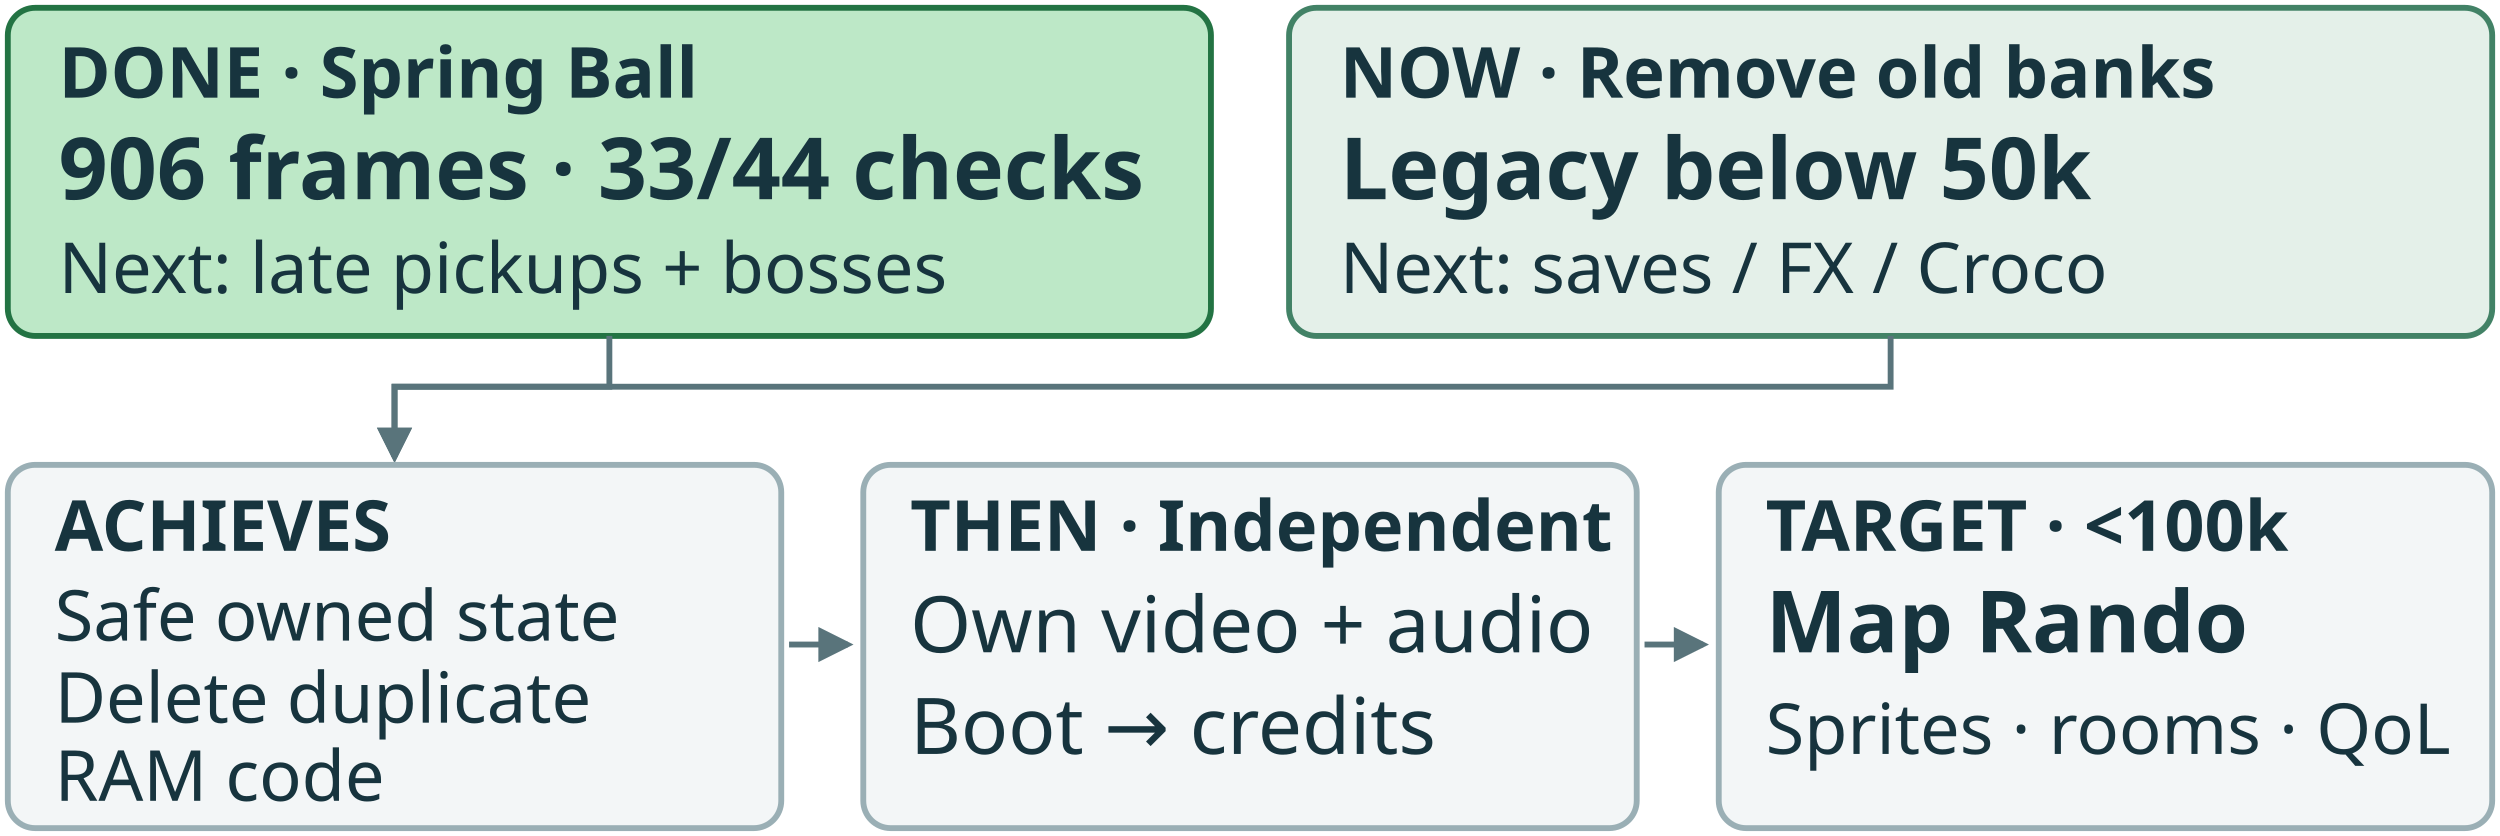
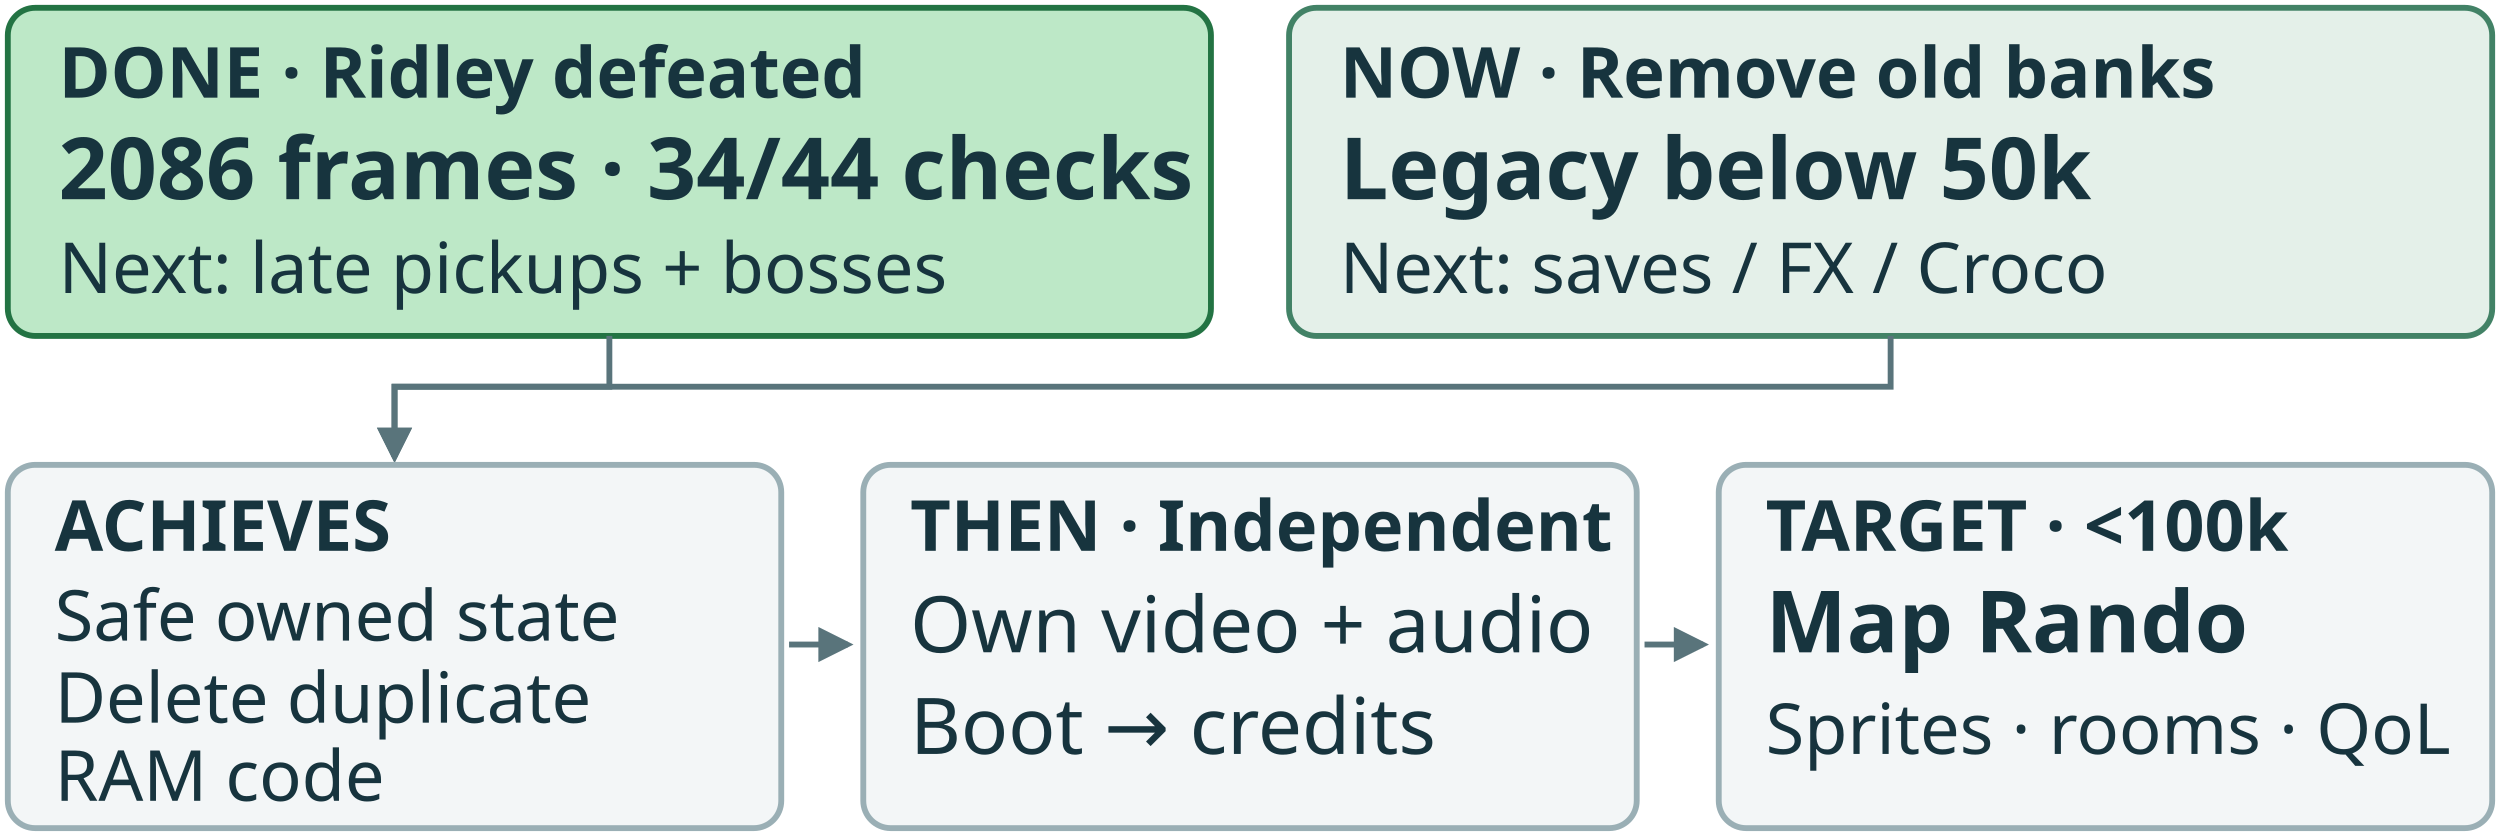
<svg xmlns="http://www.w3.org/2000/svg" width="640" height="214" viewBox="0 0 640 214" role="img" aria-labelledby="title description">
  <defs>
    <marker id="arrow" markerWidth="6" markerHeight="6" refX="5" refY="3" orient="auto">
      <path d="M0 0L6 3L0 6" fill="#59747b" />
    </marker>
  </defs>
  <style>text{font-family:system-ui,Segoe UI,sans-serif;fill:#17343e} .tag{font-size:18px;font-weight:650}.name{font-size:22px;font-weight:650}.note{font-size:20px}.small{font-size:18px}.now{fill:#e4f0e9;stroke:#428266}.done{fill:#bde8c7;stroke:#237343}.later{fill:#f3f6f7;stroke:#9aafb5}rect{stroke-width:1.5}path.link{fill:none;stroke:#59747b;stroke-width:1.5;marker-end:url(#arrow)}</style>
  <g aria-label="Done: room-seed replay; next: late coverage">
    <rect class="done" x="2" y="2" width="308" height="84" rx="7" />
-     <text x="15" y="25" class="tag">DONE · Spring Ball</text>
-     <text x="15" y="51" class="name">906 frames · 33/44 checks</text>
+     <text x="15" y="25" class="tag">DONE · Ridley defeated</text>
+     <text x="15" y="51" class="name">2086 frames · 34/44 checks</text>
    <text x="15" y="75" class="small">Next: late pickups + bosses</text>
  </g>
  <g aria-label="Now: three parallel bank retirement lanes">
    <rect class="now" x="330" y="2" width="308" height="84" rx="7" />
    <text x="343" y="25" class="tag">NOW · Remove old banks</text>
    <text x="343" y="51" class="name">Legacy below 50k</text>
    <text x="343" y="75" class="small">Next: saves / FX / Croco</text>
  </g>
  <path class="link" d="M156 86V99H101V117" />
  <path class="link" d="M484 86V99H101V117" />
  <g aria-label="Achieves: safe owned state with duplicate RAM code deleted">
    <rect class="later" x="2" y="119" width="198" height="93" rx="7" />
    <text x="14" y="141" class="tag">ACHIEVES</text>
    <text x="14" y="164" class="small">Safe owned state</text>
    <text x="14" y="185" class="small">Delete duplicate</text>
    <text x="14" y="205" class="small">RAM code</text>
  </g>
  <path class="link" d="M202 165H217" />
  <g aria-label="Then: independent engine">
    <rect class="later" x="221" y="119" width="198" height="93" rx="7" />
    <text x="233" y="141" class="tag">THEN · Independent</text>
    <text x="233" y="167" class="note">Own video + audio</text>
    <text x="233" y="193" class="note">Boot → credits</text>
  </g>
  <path class="link" d="M421 165H436" />
  <g aria-label="Target: Map Rando engine">
    <rect class="later" x="440" y="119" width="198" height="93" rx="7" />
    <text x="452" y="141" class="tag">TARGET · &lt;100k</text>
    <text x="452" y="167" class="name">Map Rando</text>
    <text x="452" y="193" class="small">Sprites · rooms · QoL</text>
  </g>
</svg>
